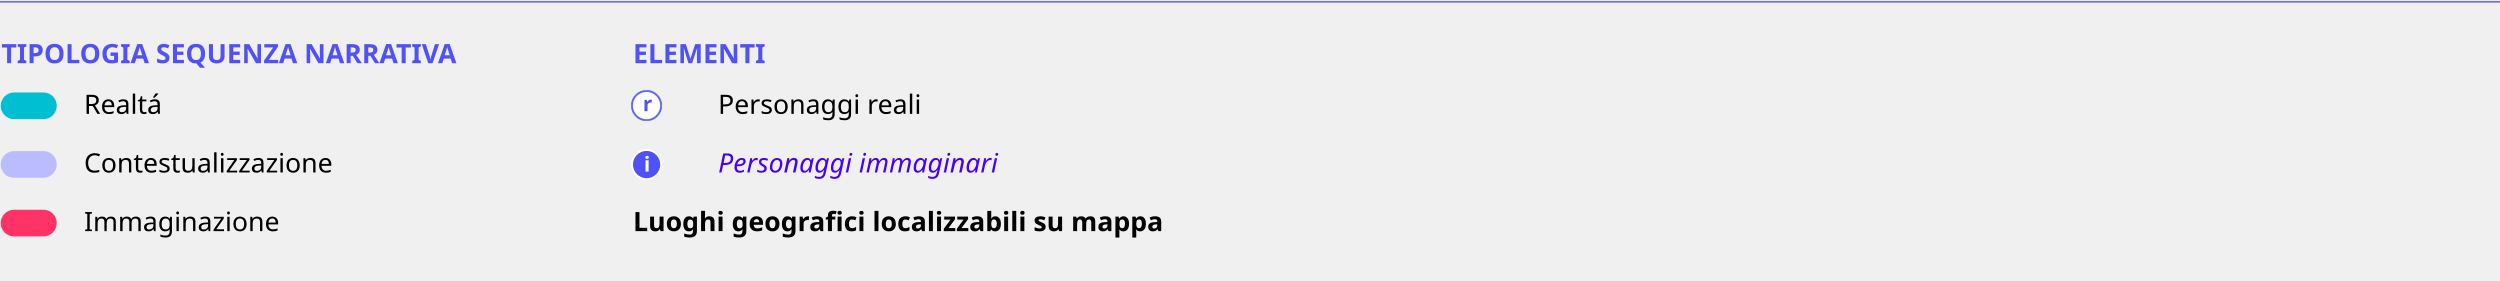
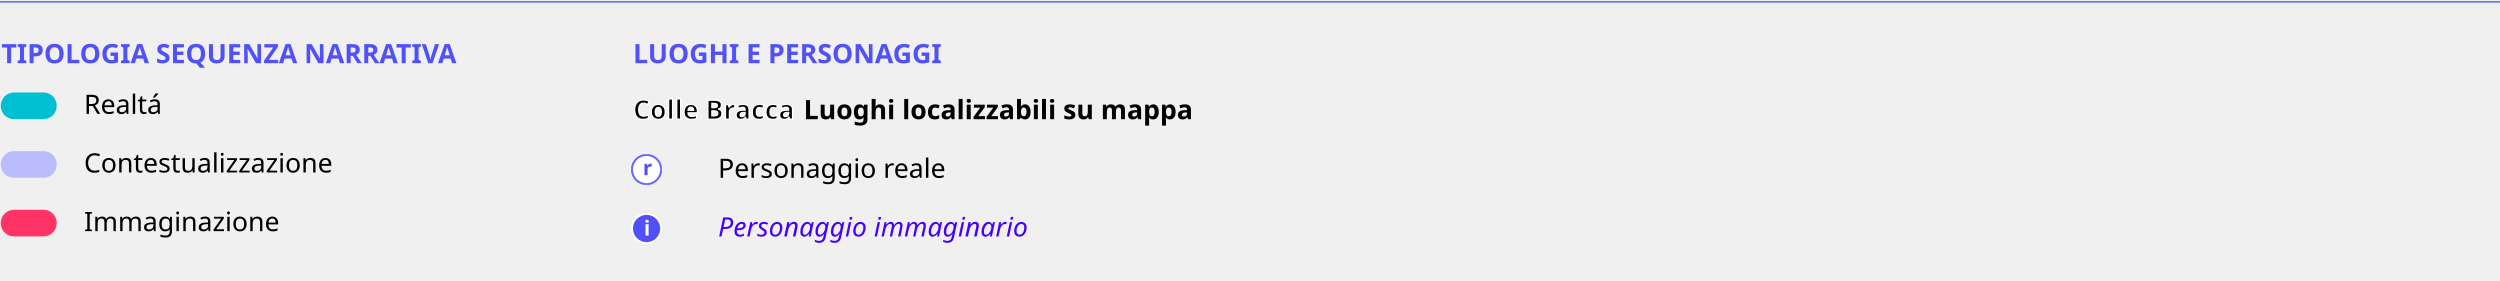
<svg xmlns="http://www.w3.org/2000/svg" width="938" height="105.29" viewBox="0 0 938 105.29">
  <defs>
-     <clipPath id="a">
-       <rect width="11.6" height="11.6" transform="translate(-1056.362 -103.437)" fill="none" />
+     <clipPath id="clip-path">
+       <rect id="SVGID" width="11.6" height="11.6" transform="translate(-1056.362 -103.437)" fill="none" />
    </clipPath>
-     <clipPath id="b">
-       <rect width="11.61" height="11.61" transform="translate(-1056.424 -103.344)" fill="none" />
+     <clipPath id="clip-path-2">
+       <rect id="SVGID-2" data-name="SVGID" width="11.61" height="11.61" transform="translate(-1056.424 -103.344)" fill="none" />
    </clipPath>
-     <clipPath id="c">
-       <rect width="11.6" height="11.6" transform="translate(-1056.333 -81.336)" fill="none" />
+     <clipPath id="clip-path-3">
+       <rect id="SVGID-3" data-name="SVGID" width="11.6" height="11.6" transform="translate(-1056.333 -81.336)" fill="none" />
    </clipPath>
-     <clipPath id="d">
-       <rect width="11.61" height="11.61" transform="translate(-1056.412 -81.215)" fill="none" />
+     <clipPath id="clip-path-4">
+       <rect id="SVGID-4" data-name="SVGID" width="11.61" height="11.61" transform="translate(-1056.412 -81.215)" fill="none" />
    </clipPath>
-     <clipPath id="f">
+     <clipPath id="clip-Legend01">
      <rect width="938" height="105.29" />
    </clipPath>
  </defs>
-   <g id="e" clip-path="url(#f)">
-     <text transform="translate(31.514 42.713)" font-size="10" font-family="HKGrotesk-Regular, HK Grotesk" style="isolation:isolate">
+   <g id="Legend01" clip-path="url(#clip-Legend01)">
+     <text id="Realtá" transform="translate(31.514 42.713)" font-size="10" font-family="HKGrotesk-Regular, HK Grotesk" style="isolation: isolate">
      <tspan x="0" y="0">Realtá</tspan>
    </text>
-     <text transform="translate(31.513 64.713)" font-size="10" font-family="HKGrotesk-Regular, HK Grotesk" style="isolation:isolate">
+     <text id="Contestualizzazione" transform="translate(31.513 64.713)" font-size="10" font-family="HKGrotesk-Regular, HK Grotesk" style="isolation: isolate">
      <tspan x="0" y="0">Contestualizzazione</tspan>
    </text>
-     <text transform="translate(31.513 86.713)" font-size="10" font-family="HKGrotesk-Regular, HK Grotesk" style="isolation:isolate">
+     <text id="Immaginazione" transform="translate(31.513 86.713)" font-size="10" font-family="HKGrotesk-Regular, HK Grotesk" style="isolation: isolate">
      <tspan x="0" y="0">Immaginazione</tspan>
    </text>
-     <path d="M-1287.879-102.5h11a4.951,4.951,0,0,1,5,5h0a4.951,4.951,0,0,1-5,5h-11a4.951,4.951,0,0,1-5-5h0A5.015,5.015,0,0,1-1287.879-102.5Z" transform="translate(1293.157 137.196)" fill="#00bfd3" />
-     <path d="M-1287.879-80.5h11a4.951,4.951,0,0,1,5,5h0a4.951,4.951,0,0,1-5,5h-11a4.951,4.951,0,0,1-5-5h0A5.015,5.015,0,0,1-1287.879-80.5Z" transform="translate(1293.157 137.196)" fill="#bbf" />
-     <path d="M-1287.879-58.5h11a4.951,4.951,0,0,1,5,5h0a4.951,4.951,0,0,1-5,5h-11a4.951,4.951,0,0,1-5-5h0A5.015,5.015,0,0,1-1287.879-58.5Z" transform="translate(1293.157 137.196)" fill="#f36" />
-     <g transform="translate(1293.157 137.196)">
-       <text transform="translate(-1055.635 -113.495)" fill="#5151fc" font-size="10" font-family="HKGrotesk-Bold, HK Grotesk" font-weight="700" style="isolation:isolate">
-         <tspan x="0" y="0">ELEMENTI</tspan>
+     <path id="Rectangle_13359" data-name="Rectangle 13359" d="M-1287.879-102.5h11a4.951,4.951,0,0,1,5,5h0a4.951,4.951,0,0,1-5,5h-11a4.951,4.951,0,0,1-5-5h0A5.015,5.015,0,0,1-1287.879-102.5Z" transform="translate(1293.157 137.196)" fill="#00bfd3" />
+     <path id="Rectangle_13360" data-name="Rectangle 13360" d="M-1287.879-80.5h11a4.951,4.951,0,0,1,5,5h0a4.951,4.951,0,0,1-5,5h-11a4.951,4.951,0,0,1-5-5h0A5.015,5.015,0,0,1-1287.879-80.5Z" transform="translate(1293.157 137.196)" fill="#bbf" />
+     <path id="Rectangle_13361" data-name="Rectangle 13361" d="M-1287.879-58.5h11a4.951,4.951,0,0,1,5,5h0a4.951,4.951,0,0,1-5,5h-11a4.951,4.951,0,0,1-5-5h0A5.015,5.015,0,0,1-1287.879-58.5Z" transform="translate(1293.157 137.196)" fill="#f36" />
+     <g id="Group_24452" data-name="Group 24452" transform="translate(1293.157 137.196)">
+       <text id="LUOGHI_E_PERSONAGGI" data-name="LUOGHI E PERSONAGGI" transform="translate(-1055.635 -113.495)" fill="#5151fc" font-size="10" font-family="HKGrotesk-Bold, HK Grotesk" font-weight="700" style="isolation: isolate">
+         <tspan x="0" y="0">LUOGHI E PERSONAGGI</tspan>
      </text>
    </g>
-     <g transform="translate(1293.157 137.196)">
-       <text transform="translate(-1023.731 -94.483)" font-size="10" font-family="HKGrotesk-Regular, HK Grotesk" style="isolation:isolate">
-         <tspan x="0" y="0">Personaggi reali</tspan>
+     <g id="Group_24453" data-name="Group 24453" transform="translate(1293.157 161.196)">
+       <text id="Personaggio_reale" data-name="Personaggio reale" transform="translate(-1023.731 -94.483)" font-size="10" font-family="HKGrotesk-Regular, HK Grotesk" style="isolation: isolate">
+         <tspan x="0" y="0">Personaggio reale</tspan>
      </text>
    </g>
-     <g transform="translate(1293.157 137.196)">
-       <text transform="translate(-1023.731 -72.483)" fill="#4500ff" font-size="10" font-family="HKGrotesk-Italic, HK Grotesk" font-style="italic" style="isolation:isolate">
-         <tspan x="0" y="0">Personaggi immaginari</tspan>
+     <g id="Group_24454" data-name="Group 24454" transform="translate(1293.157 161.196)">
+       <text id="Personaggio_immaginario" data-name="Personaggio immaginario" transform="translate(-1023.731 -72.483)" fill="#4500ff" font-size="10" font-family="HKGrotesk-Italic, HK Grotesk" font-style="italic" style="isolation: isolate">
+         <tspan x="0" y="0">Personaggio immaginario</tspan>
      </text>
    </g>
-     <g transform="translate(1293.157 137.196)">
-       <text transform="translate(-1055.635 -50.483)" font-size="10" font-family="HKGrotesk-Bold, HK Grotesk" font-weight="700" style="isolation:isolate">
-         <tspan x="0" y="0">Luoghi geografici localizzabili su mappa</tspan>
-       </text>
-     </g>
-     <text transform="translate(0.522 23.701)" fill="#5151fc" font-size="10" font-family="HKGrotesk-Bold, HK Grotesk" font-weight="700" style="isolation:isolate">
+     <text id="TIPOLOGIA_SEQUENZA_NARRATIVA" data-name="TIPOLOGIA SEQUENZA NARRATIVA" transform="translate(0.522 23.701)" fill="#5151fc" font-size="10" font-family="HKGrotesk-Bold, HK Grotesk" font-weight="700" style="isolation: isolate">
      <tspan x="0" y="0">TIPOLOGIA SEQUENZA NARRATIVA</tspan>
    </text>
-     <path d="M-1292.679-32.9" transform="translate(1293.157 137.196)" fill="none" stroke="#5151fc" stroke-miterlimit="10" stroke-width="0.5" />
-     <line x2="938.978" transform="translate(-0.5 0.694)" fill="none" stroke="#5151fc" stroke-miterlimit="10" stroke-width="0.5" />
-     <rect width="938" height="104.4" transform="translate(0.278 0.894)" fill="none" />
-     <g transform="translate(1293.157 137.196)">
-       <g clip-path="url(#a)">
-         <g clip-path="url(#b)">
-           <circle cx="5.49" cy="5.49" r="5.49" transform="translate(-1056.064 -103.074)" fill="#fff" stroke="#66f" stroke-miterlimit="10" stroke-width="0.75" />
-           <rect width="3.24" height="6.57" transform="translate(-1051.924 -100.914)" fill="none" />
-           <text transform="translate(-1051.958 -95.48)" fill="#5151fc" font-size="7.796" font-family="HKGrotesk-Bold, HK Grotesk" font-weight="700" style="isolation:isolate">
-             <tspan x="0" y="0">r</tspan>
-           </text>
+     <path id="Path_153170" data-name="Path 153170" d="M-1292.679-32.9" transform="translate(1293.157 137.196)" fill="none" stroke="#5151fc" stroke-miterlimit="10" stroke-width="0.5" />
+     <line id="Line_7910" data-name="Line 7910" x2="938.978" transform="translate(-0.5 0.694)" fill="none" stroke="#5151fc" stroke-miterlimit="10" stroke-width="0.5" />
+     <rect id="Rectangle_50" data-name="Rectangle 50" width="938" height="104.4" transform="translate(0.278 0.894)" fill="none" />
+     <g id="Group_24462" data-name="Group 24462" transform="translate(1293.157 161.196)">
+       <g id="Group_24461" data-name="Group 24461">
+         <g id="Group_24460" data-name="Group 24460" clip-path="url(#clip-path)">
+           <g id="Group_24459" data-name="Group 24459">
+             <g id="Group_24458" data-name="Group 24458">
+               <g id="Group_24457" data-name="Group 24457" clip-path="url(#clip-path-2)">
+                 <g id="Group_24456" data-name="Group 24456">
+                   <g id="New_Symbol" data-name="New Symbol">
+                     <circle id="Ellipse_33592" data-name="Ellipse 33592" cx="5.49" cy="5.49" r="5.49" transform="translate(-1056.064 -103.074)" fill="#fff" stroke="#66f" stroke-miterlimit="10" stroke-width="0.75" />
+                     <rect id="Rectangle_19344" data-name="Rectangle 19344" width="3.24" height="6.57" transform="translate(-1051.924 -100.914)" fill="none" />
+                     <text id="r" transform="translate(-1051.958 -95.48)" fill="#5151fc" font-size="7.796" font-family="HKGrotesk-Bold, HK Grotesk" font-weight="700" style="isolation: isolate">
+                       <tspan x="0" y="0">r</tspan>
+                     </text>
+                   </g>
+                 </g>
+               </g>
+             </g>
+           </g>
        </g>
      </g>
    </g>
-     <g transform="translate(1293.157 137.196)">
-       <g clip-path="url(#c)">
-         <g clip-path="url(#d)">
-           <circle cx="5.49" cy="5.49" r="5.49" transform="translate(-1056.052 -80.945)" fill="#5151fc" stroke="#fff" stroke-miterlimit="10" stroke-width="0.75" />
-           <rect width="3.24" height="6.57" transform="translate(-1051.552 -78.245)" fill="none" />
-           <text transform="translate(-1051.566 -72.817)" fill="#fff" font-size="7.796" font-family="HKGrotesk-Bold, HK Grotesk" font-weight="700" style="isolation:isolate">
-             <tspan x="0" y="0">i</tspan>
-           </text>
+     <g id="Group_24469" data-name="Group 24469" transform="translate(1293.157 161.196)">
+       <g id="Group_24468" data-name="Group 24468">
+         <g id="Group_24467" data-name="Group 24467" clip-path="url(#clip-path-3)">
+           <g id="Group_24466" data-name="Group 24466">
+             <g id="Group_24465" data-name="Group 24465">
+               <g id="Group_24464" data-name="Group 24464" clip-path="url(#clip-path-4)">
+                 <g id="Group_24463" data-name="Group 24463">
+                   <circle id="Ellipse_33593" data-name="Ellipse 33593" cx="5.49" cy="5.49" r="5.49" transform="translate(-1056.052 -80.945)" fill="#5151fc" stroke="#fff" stroke-miterlimit="10" stroke-width="0.75" />
+                   <rect id="Rectangle_19345" data-name="Rectangle 19345" width="3.24" height="6.57" transform="translate(-1051.552 -78.245)" fill="none" />
+                   <text id="i" transform="translate(-1051.566 -72.817)" fill="#fff" font-size="7.796" font-family="HKGrotesk-Bold, HK Grotesk" font-weight="700" style="isolation: isolate">
+                     <tspan x="0" y="0">i</tspan>
+                   </text>
+                 </g>
+               </g>
+             </g>
+           </g>
        </g>
      </g>
    </g>
+     <g id="Group_24962" data-name="Group 24962" transform="translate(1293.157 95.196)">
+       <text id="Luoghi_localizzabili_su_mappa" data-name="Luoghi localizzabili su mappa" transform="translate(-991.635 -50.483)" font-size="10" font-family="HKGrotesk-Bold, HK Grotesk" font-weight="700" style="isolation: isolate">
+         <tspan x="0" y="0">Luoghi localizzabili su mappa</tspan>
+       </text>
+       <text id="Colle_Bracca" data-name="Colle Bracca" transform="translate(-1055.635 -50.483)" stroke="#fff" stroke-width="0.5" font-size="10" font-family="HKGrotesk-Black, HK Grotesk" font-weight="800" style="isolation: isolate">
+         <tspan x="0" y="0">Colle Bracca</tspan>
+       </text>
+     </g>
  </g>
</svg>
